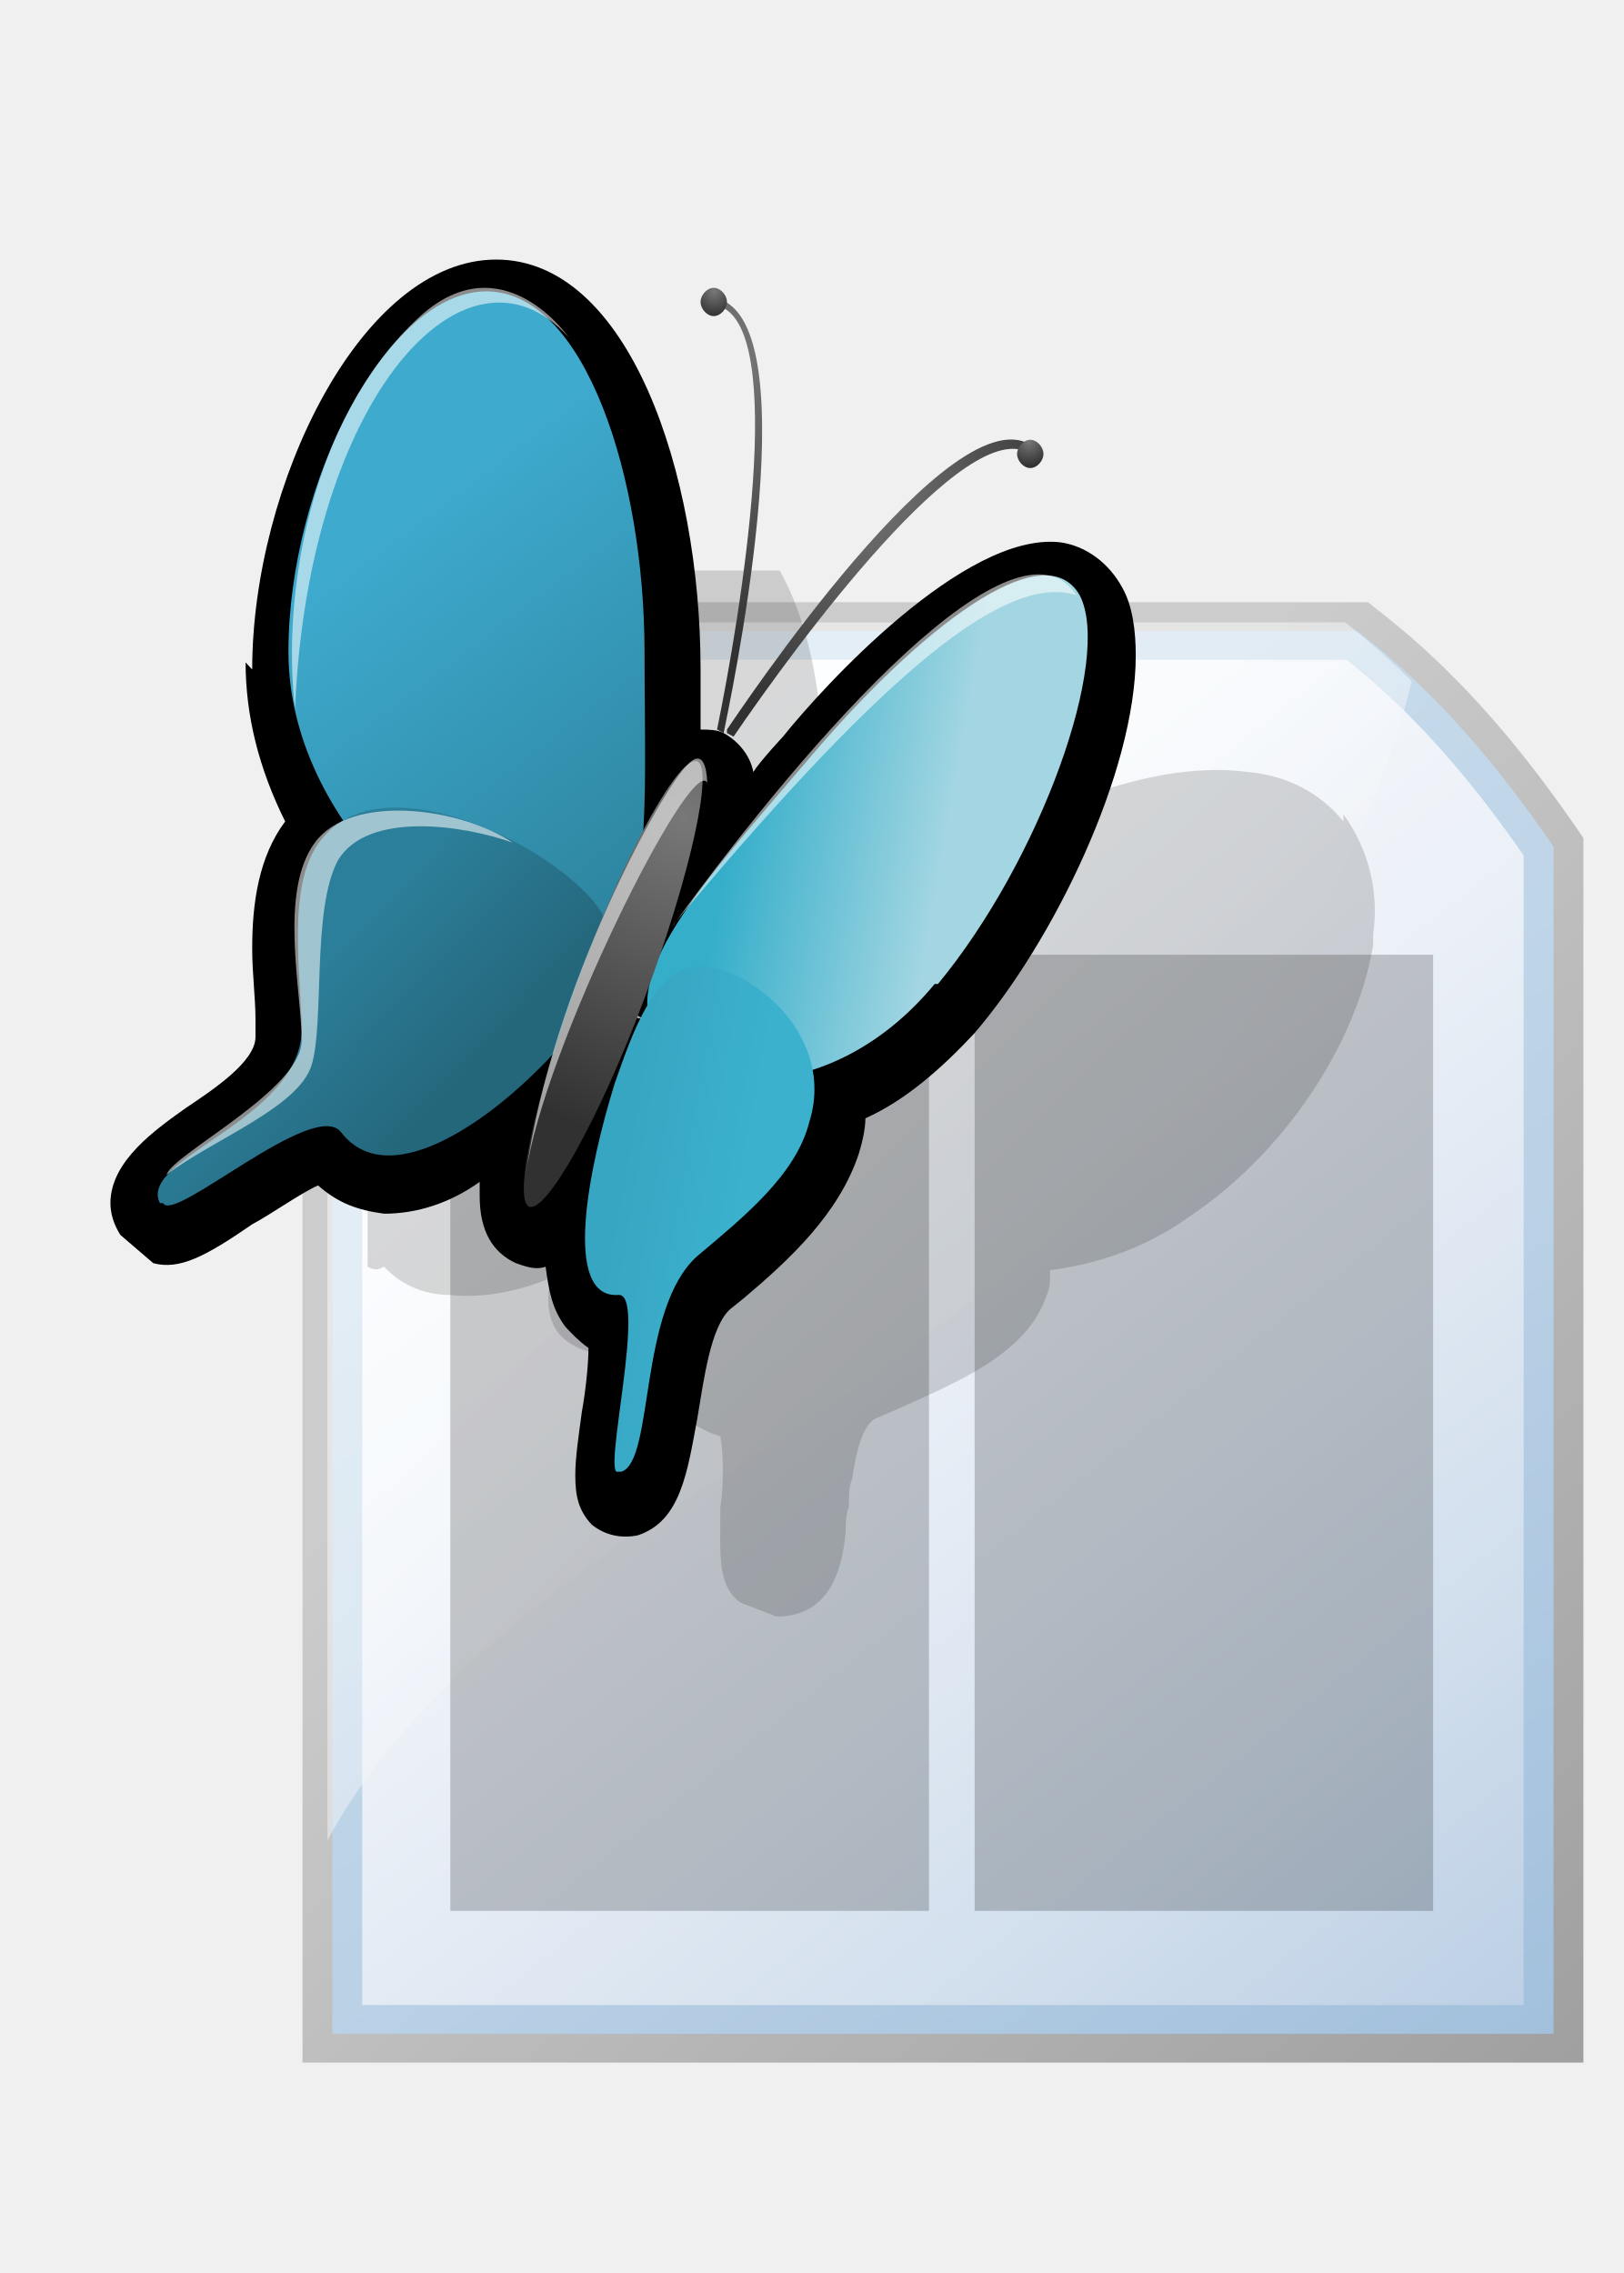
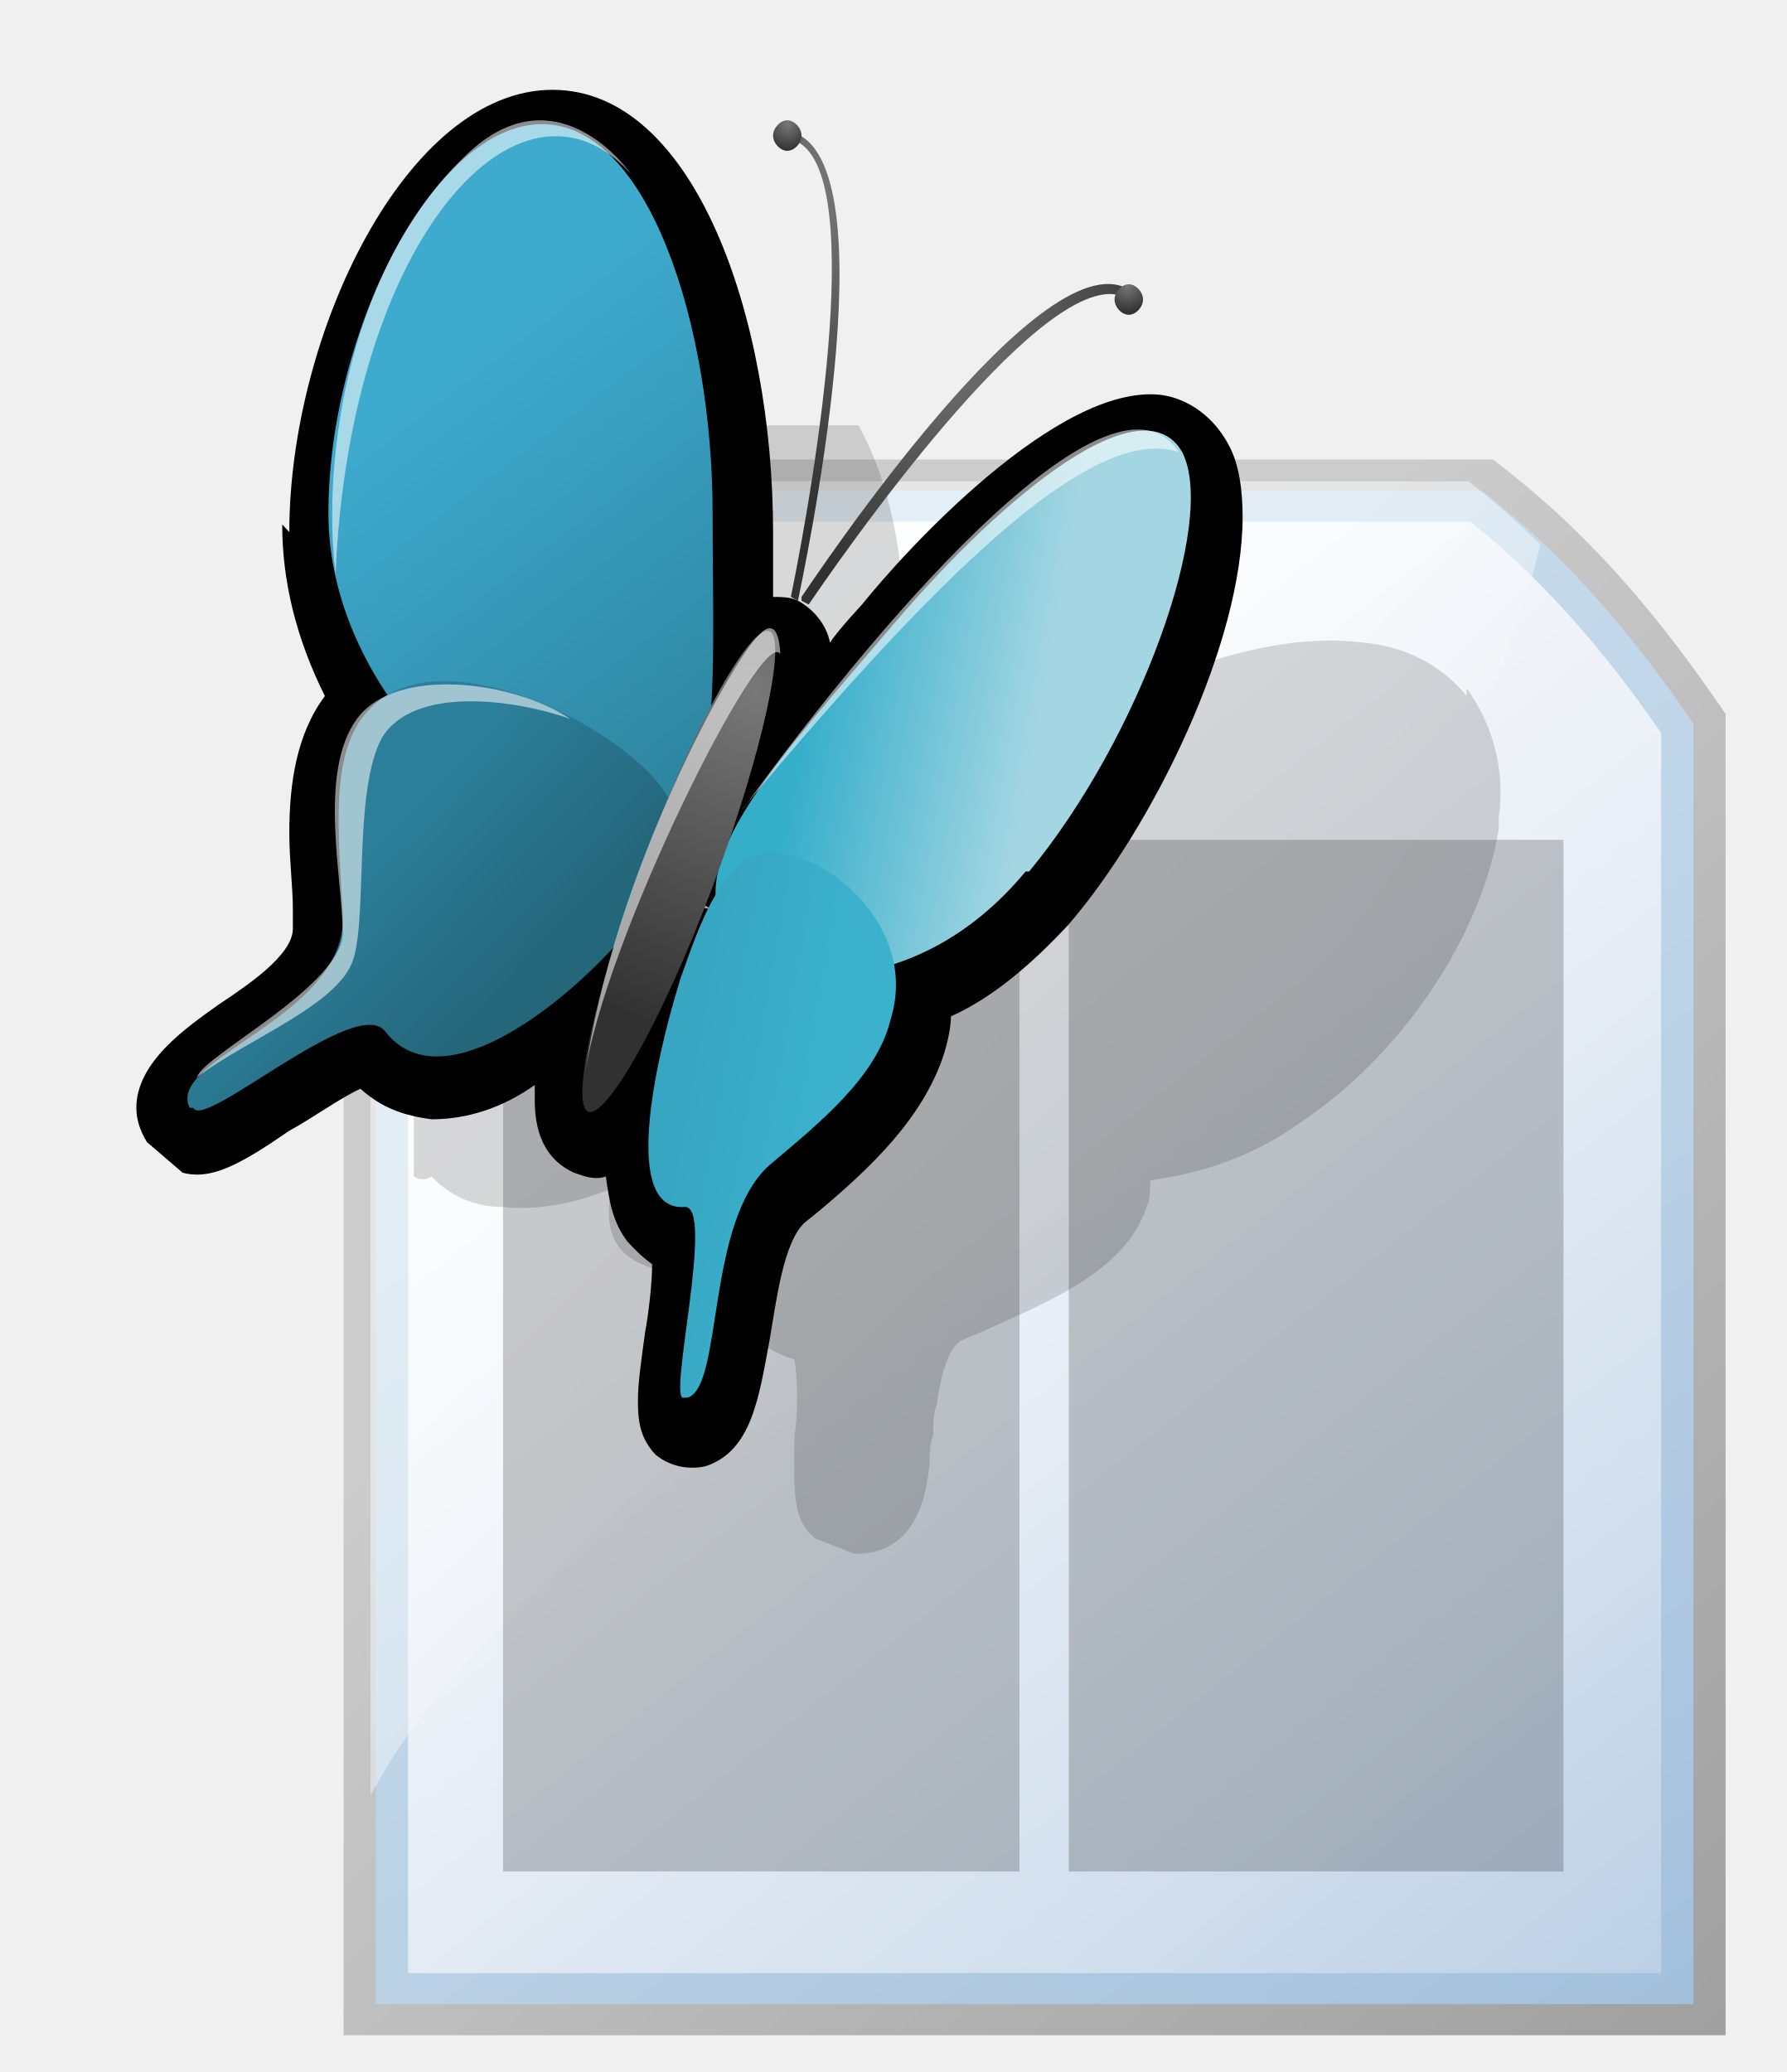
- <svg xmlns="http://www.w3.org/2000/svg" width="50pt" height="70pt" viewBox="0 0 204.755 242.183" style="overflow:visible;enable-background:new 0 0 204.755 242.183" xml:space="preserve" id="svg2555">
+ <svg xmlns="http://www.w3.org/2000/svg" width="50pt" height="58pt" viewBox="0 0 204.755 242.183" style="overflow:visible;enable-background:new 0 0 204.755 242.183" xml:space="preserve" id="svg2555">
  <defs id="defs2610">
    <linearGradient id="XMLID_1_" gradientUnits="userSpaceOnUse" x1="227.95" y1="263.235" x2="60.817" y2="96.103">
      <stop offset="0" style="stop-color:#999999" id="stop2558" />
      <stop offset="1" style="stop-color:#CCCCCC" id="stop2559" />
    </linearGradient>
    <linearGradient id="XMLID_2_" gradientUnits="userSpaceOnUse" x1="3.394" y1="-0.884" x2="194.059" y2="268.449">
      <stop offset="0" style="stop-color:#CCDEED" id="stop2565" />
      <stop offset="0.276" style="stop-color:#C7DBEB" id="stop2566" />
      <stop offset="0.586" style="stop-color:#BAD1E6" id="stop2567" />
      <stop offset="0.91" style="stop-color:#A4C1DD" id="stop2568" />
      <stop offset="1" style="stop-color:#9CBCDA" id="stop2569" />
    </linearGradient>
    <linearGradient id="XMLID_3_" gradientUnits="userSpaceOnUse" x1="3.712" y1="17.002" x2="186.379" y2="238.335">
      <stop offset="0" style="stop-color:#FFFFFF" id="stop2575" />
      <stop offset="0.223" style="stop-color:#FAFBFD" id="stop2576" />
      <stop offset="0.499" style="stop-color:#EBF0F7" id="stop2577" />
      <stop offset="0.801" style="stop-color:#D2DFED" id="stop2578" />
      <stop offset="1" style="stop-color:#BDD0E5" id="stop2579" />
    </linearGradient>
    <linearGradient id="XMLID_4_" gradientUnits="userSpaceOnUse" x1="49.848" y1="68.408" x2="161.446" y2="180.006">
      <stop offset="0" style="stop-color:#FFFFFF" id="stop2600" />
      <stop offset="0.232" style="stop-color:#FAFCFD" id="stop2601" />
      <stop offset="0.492" style="stop-color:#EDF2F8" id="stop2602" />
      <stop offset="0.764" style="stop-color:#D7E2EF" id="stop2603" />
      <stop offset="1" style="stop-color:#BDD0E5" id="stop2604" />
    </linearGradient>
  </defs>
  <g id="g3066" transform="matrix(0.788866,0,0,0.760478,38.1447,53.7112)" style="font-size:12;">
    <path style="font-size:12;fill:url(#XMLID_1_);" d="M168.618,0H0v242.183h204.755V39.088l-1.614-2.411    c-9.829-14.695-19.416-25.659-30.169-34.503L170.329,0H168.618z" id="path2563" />
    <path style="font-size:12;fill:url(#XMLID_2_);" d="M166.906,4.775H4.775v232.633h195.206V40.538l-0.808-1.206    c-9.564-14.297-18.854-24.934-29.234-33.471l-1.321-1.087H166.906z" id="path2573" />
    <path style="font-size:12;fill:url(#XMLID_3_);" d="M9.55,9.55c0,8.97,0,214.111,0,223.082c8.861,0,176.793,0,185.654,0    c0-9.022,0-187.817,0-190.644c-9.271-13.861-18.327-24.237-28.299-32.438C163.612,9.55,18.454,9.55,9.55,9.55z" id="path2583" />
    <path style="font-size:12;opacity:0.5;fill:url(#XMLID_4_);" d="M64.162,146.834    c50.264-32.703,95.79-71.175,111.914-128.885c0.445-1.624,0.851-3.241,1.234-4.856c-3.024-3.116-6.115-5.983-9.306-8.646    l-1.313-1.095h-1.698H3.989v201.975C16.365,181.14,42.769,161.106,64.162,146.834z" id="path2608" />
  </g>
  <path style="font-size:12;opacity:0.2;" d="M37.8,43.7h-9.5V15.5h9.5v28.2z" id="path3432" transform="matrix(6.08597,0,0,4.276,-49.3298,31.8879)" />
  <path style="font-size:12;opacity:0.2;" d="M37.8,43.7h-9.5V15.5h9.5v28.2z" id="path3523" transform="matrix(6.35365,0,0,4.276,-123.023,31.8879)" />
  <g id="Layer_x0020_3" style="font-size:12;fill:#ffffff;stroke:#000000;" transform="matrix(4.15742,0,0,4.45664,11.0148,-0.643792)">
    <path style="opacity:0.15;fill:#000000;stroke:none;" d="M38.1,18.4c-0.7-0.8-1.7-1.3-2.9-1.4c-3.2-0.4-7.3,1.4-10.2,3.3L23.8,21c-0.2,0.1-0.3,0.2-0.4,0.3c-0.1-0.2-0.4-0.4-0.7-0.6c-0.2-0.1-0.5-0.1-0.7-0.2c0-0.1,0.2-1.5,0.2-1.5c0.3-2.8,0-5.7-1.2-7.7h-9.8c-1.2,1.4-2.2,3.2-2.7,5v4.3    c0.1,0.4,0.3,0.8,0.5,1.2c-0.2,0.2-0.4,0.4-0.5,0.5v8.7C8.7,31.1,8.8,31.1,9,31c0.5,0.5,1.2,0.8,2,0.8c1,0.1,2.1-0.1,3.1-0.5c0,0.1,0,0.2-0.1,0.3c-0.1,0.9,0.2,1.4,0.9,1.7c0.7,0.3,1.4,0.1,2-0.3c0.1,0.6,0.3,1.1,0.6,1.6c0.4,0.6,1,1,1.7,1.2c0.1,0.5,0.1,1.5,0,2    c0,1.4-0.1,2.2,0.6,2.7l1.1,0.4c1.6,0,2-1.3,2.1-2.4c0-0.2,0-0.5,0.1-0.7c0-0.3,0-0.6,0.1-0.8c0.1-0.7,0.3-1.5,0.7-1.7l0.5-0.2c1.9-0.8,4.1-1.6,4.7-3.3c0.1-0.2,0.1-0.4,0.1-0.6c0,0,0-0.1,0-0.1c1.6-0.2,3-0.7,4.2-1.5c2.9-1.8,5.1-4.9,5.6-7.7c0-0.1,0-0.2,0-0.3    c0.2-1.3-0.2-2.5-0.9-3.4z" id="path2951" />
    <path style="fill:#000000;stroke:none;" d="M4.8,13.9c0,1.5,0.4,3,1.2,4.5c-0.8,1-1,2.3-1,3.6c0,0.7,0.1,1.4,0.1,2l0,0.5c0,0,0,0,0,0c0,0.7-1.3,1.5-2.1,2c-0.9,0.6-2.3,1.5-2.3,2.7c0,0.3,0.1,0.6,0.3,0.9L2,30.9c0.8,0.2,1.6-0.2,3-1.1c0.6-0.3,1.5-0.9,2-1.1c0.6,0.5,1.2,0.7,2,0.8    c1,0,2-0.3,2.9-0.9c0,0.1,0,0.2,0,0.4c0,1,0.4,1.6,1.1,1.9c0.3,0.1,0.6,0.2,0.9,0.1c0.1,0.7,0.2,1.2,0.6,1.7c0.2,0.2,0.4,0.4,0.7,0.6c0,0.5-0.1,1.3-0.2,1.8c-0.1,0.7-0.2,1.3-0.2,1.8c0,0.6,0.1,1,0.5,1.4c0.4,0.3,0.9,0.4,1.4,0.3c1.3-0.4,1.5-1.8,1.8-3.3    c0.2-1.1,0.4-2.6,1-3.1l0.4-0.3c1.4-1.1,2.9-2.4,3.5-4.1c0.1-0.3,0.2-0.7,0.2-1c1.2-0.5,2.3-1.4,3.3-2.4c2.4-2.6,4.9-7.4,4.9-10.7c0-0.7-0.1-1.4-0.4-1.9c-0.4-0.7-1.1-1.2-1.9-1.3c-2.9-0.3-7.2,4.1-8.4,5.5c0,0-0.7,0.7-0.9,1c-0.1-0.5-0.5-0.9-0.9-1.1    c-0.2-0.1-0.5-0.1-0.7-0.1c0-0.1,0-1.7,0-1.7c0-5.6-2.2-11.6-6.2-11.6c-4.1,0-7.4,6.4-7.4,11.6z M15.8,23.5c0.1,0,0.5,0.2,1.1,0.5c-0.6-0.1-1.1-0.2-1.1-0.2c0-0.1,0-0.1,0.1-0.3z" id="path2952" />
    <linearGradient id="aigrd11" gradientUnits="userSpaceOnUse" x1="-154.205" y1="14.582" x2="-147.762" y2="13.586" gradientTransform="matrix(-0.9994 -3.400000e-002 -3.400000e-002 0.9994 -127.5091 -1.0452)">
      <stop offset="0" style="stop-color:#A3D6E2" id="stop2954" />
      <stop offset="1" style="stop-color:#35AECA" id="stop2955" />
    </linearGradient>
    <path style="fill:url(#aigrd11);stroke:none;" d="M25.7,23c-3.1,3.5-7.5,3.2-8.5,1.4c-1-1.8,1.6-4.4,4.8-7.9s7-6.3,8.1-4.5c1,1.8-1.2,7.5-4.3,11z" id="path2956" />
    <linearGradient id="aigrd12" gradientUnits="userSpaceOnUse" x1="-134.478" y1="9.646" x2="-141.694" y2="19.804" gradientTransform="matrix(-1 0 0 1 -124.667 0)">
      <stop offset="0" style="stop-color:#3EAACE" id="stop2958" />
      <stop offset="1" style="stop-color:#2E86A1" id="stop2959" />
    </linearGradient>
    <path style="fill:url(#aigrd12);stroke:none;" d="M6.1,13.6c0,4.9,5.2,8.9,8.2,8.9s2.6-4,2.6-8.9c0-4.9-1.8-10.2-4.8-10.2s-6,5.4-6,10.2z" id="path2960" />
    <radialGradient id="aigrd13" cx="23.335" cy="8.908" r="6.906" fx="23.335" fy="8.908" gradientUnits="userSpaceOnUse">
      <stop offset="0" style="stop-color:#787878" id="stop2962" />
      <stop offset="1" style="stop-color:#313131" id="stop2963" />
    </radialGradient>
    <path style="fill:url(#aigrd13);stroke:none;" d="M19.4,15.9l0.2,0.1c1.9-2.6,7.1-9.2,9-8l0.1-0.2c-2.4-1.7-9,7.6-9.3,8z" id="path2964" />
    <radialGradient id="aigrd14" cx="19.597" cy="5.164" r="8.323" fx="19.597" fy="5.164" gradientUnits="userSpaceOnUse">
      <stop offset="0" style="stop-color:#787878" id="stop2966" />
      <stop offset="1" style="stop-color:#313131" id="stop2967" />
    </radialGradient>
    <path style="fill:url(#aigrd14);stroke:none;" d="M19.1,3.8c2.2,0.5,0.7,8.8,0,12l0.2,0.1c0.1-0.5,2.7-11.6-0.2-12.3l-0.1,0.2z" id="path2968" />
    <linearGradient id="aigrd15" gradientUnits="userSpaceOnUse" x1="-148.159" y1="26.034" x2="-144.46" y2="25.462" gradientTransform="matrix(-0.9994 -3.400000e-002 -3.400000e-002 0.9994 -127.5091 -1.0452)">
      <stop offset="0" style="stop-color:#3BB1CE" id="stop2970" />
      <stop offset="1" style="stop-color:#37A6C2" id="stop2971" />
    </linearGradient>
    <path style="fill:url(#aigrd15);stroke:none;" d="M16.2,36.8c1-0.3,0.5-4.6,2.3-6.1c1.4-1.1,3-2.3,3.4-3.8c0.8-2.4-1.7-4.3-3.2-4.4s-2.2,2-2.7,3.3c-0.8,2.4-1.6,6.1,0.1,6c0.9-0.1-0.5,5.2,0,5z" id="path2972" />
    <linearGradient id="aigrd16" gradientUnits="userSpaceOnUse" x1="-220.82" y1="85.246" x2="-215.261" y2="84.386" gradientTransform="matrix(0.5742 0.8187 -0.8187 0.5742 203.2852 154.5803)">
      <stop offset="0" style="stop-color:#2C7F9A" id="stop2974" />
      <stop offset="1" style="stop-color:#24667A" id="stop2975" />
    </linearGradient>
    <path style="fill:url(#aigrd16);stroke:none;" d="M2.2,29.2c-0.7-1.3,4.5-2.4,4.3-5.1c-0.1-2-0.4-4.2,0.7-5.3c1.8-1.9,6.3,0,8,1.7s0.1,3.2-0.9,4.3c-1.8,1.9-5.1,4.2-6.6,2.4c-0.8-1-5.1,2.6-5.4,2z" id="path2976" />
    <radialGradient id="aigrd17" cx="-115.925" cy="11.151" r="6.31" fx="-115.925" fy="11.151" gradientTransform="matrix(-1.3608 -0.5505 -0.5505 1.3608 -133.5183 -60.679)" gradientUnits="userSpaceOnUse">
      <stop offset="0" style="stop-color:#787878" id="stop2978" />
      <stop offset="1" style="stop-color:#313131" id="stop2979" />
    </radialGradient>
    <path style="fill:url(#aigrd17);stroke:none;" d="M15,22.6c-1.4,3.5-2.1,6.5-1.6,6.7c0.5,0.2,2.1-2.4,3.5-5.9c1.4-3.5,2.1-6.5,1.6-6.7c-0.5-0.2-2.1,2.4-3.5,5.9z" id="path2980" />
    <radialGradient id="aigrd18" cx="19.01" cy="3.397" r="0.716" fx="19.01" fy="3.397" gradientUnits="userSpaceOnUse">
      <stop offset="0" style="stop-color:#787878" id="stop2982" />
      <stop offset="1" style="stop-color:#313131" id="stop2983" />
    </radialGradient>
    <path style="fill:url(#aigrd18);stroke:none;" d="M18.6,3.7c0,0.2,0.2,0.4,0.4,0.4c0.2,0,0.4-0.2,0.4-0.4c0-0.2-0.2-0.4-0.4-0.4c-0.2,0-0.4,0.2-0.4,0.4z" id="path2984" />
    <radialGradient id="aigrd19" cx="28.552" cy="7.644" r="0.715" fx="28.552" fy="7.644" gradientUnits="userSpaceOnUse">
      <stop offset="0" style="stop-color:#787878" id="stop2986" />
      <stop offset="1" style="stop-color:#313131" id="stop2987" />
    </radialGradient>
    <path style="fill:url(#aigrd19);stroke:none;" d="M28.2,8c0,0.2,0.2,0.4,0.4,0.4c0.2,0,0.4-0.2,0.4-0.4s-0.2-0.4-0.4-0.4c-0.2,0-0.4,0.2-0.4,0.4z" id="path2988" />
    <path style="opacity:0.55;stroke:none;" d="M14.6,4.7c0,0-2-2.7-4.5-0.6c-3.4,2.9-4.2,8-3.8,11.1c0.4-8.8,5.2-13.7,8.3-10.5z" id="path2989" />
    <path style="opacity:0.55;stroke:none;" d="M17.8,21.3C22,15.9,28.2,9.4,30,12c-2.3-0.7-6.3,2.7-12.3,9.4z" id="path2990" />
    <path style="opacity:0.55;stroke:none;" d="M18.8,17.3c-0.5-0.8-5,7.6-5.5,11.1c0.8-5.4,4.2-11,4.9-11.6c0.6-0.6,0.6,0.5,0.6,0.5z" id="path2991" />
    <path style="opacity:0.55;stroke:none;" d="M12.9,19c-1.6-1-4.9-1.4-6,0c-1.1,1.4-0.4,4.2-0.4,5.6s-3.9,3.2-4.1,3.8c1.4-1,4-1.9,4.4-3.1s0-4.4,0.8-5.8c0.9-1.4,3.8-1,5.3-0.5z" id="path2992" />
  </g>
</svg>
